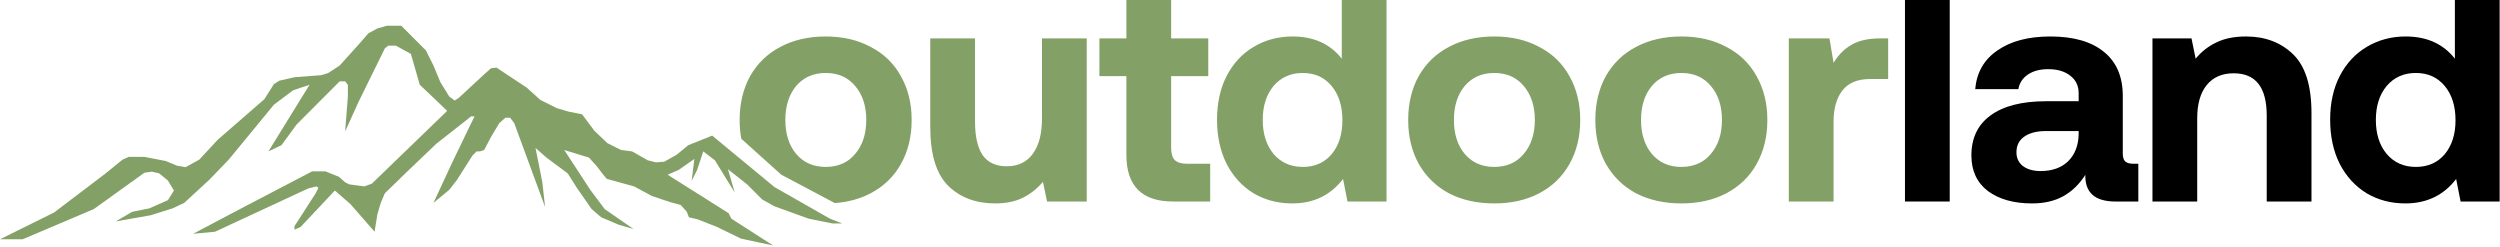
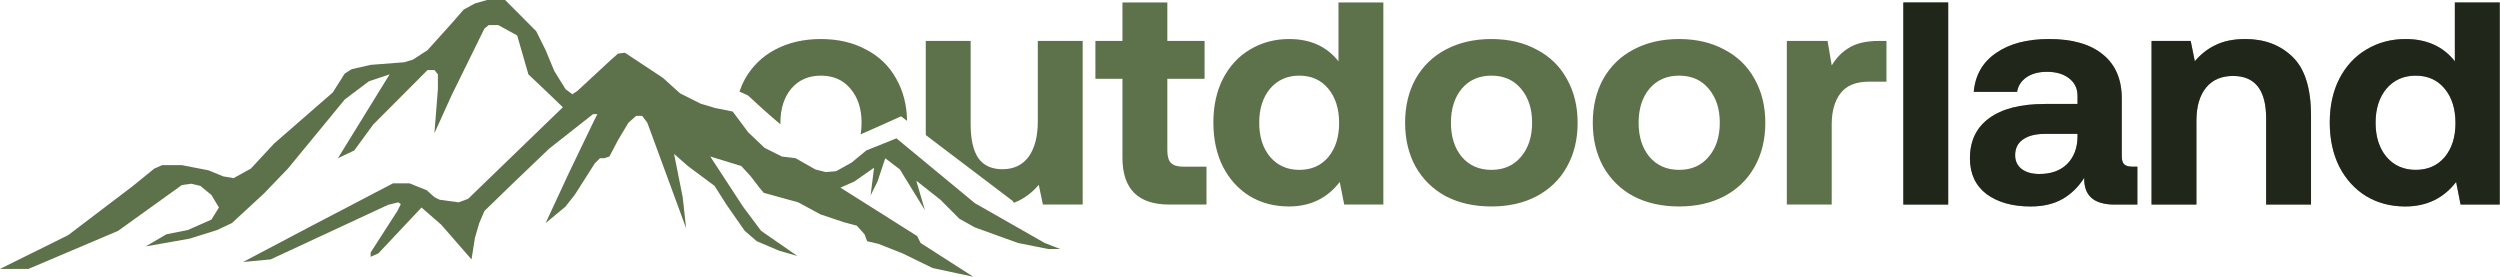
- <svg xmlns="http://www.w3.org/2000/svg" width="1024" height="101" viewBox="0 0 1024 101" fill="none">
-   <path d="M399.366 49.78C399.366 55.847 400.406 60.44 402.486 63.56C404.653 66.593 407.946 68.11 412.366 68.11C416.96 68.11 420.513 66.42 423.026 63.04C425.54 59.573 426.796 54.764 426.796 48.61V15.72H445.126V82.54H428.876L427.187 74.481C424.847 77.254 422.116 79.421 418.996 80.981C415.876 82.54 412.063 83.32 407.557 83.32C399.757 83.32 393.386 80.937 388.446 76.17C383.506 71.317 381.036 63.257 381.036 51.99V15.72H399.366V49.78ZM567.921 82.54H551.931L550.11 73.31C544.997 79.983 538.064 83.32 529.311 83.32C523.417 83.32 518.13 81.933 513.45 79.16C508.77 76.3 505.087 72.27 502.4 67.07C499.8 61.87 498.5 55.847 498.5 49C498.5 42.24 499.801 36.304 502.4 31.19C505.087 25.991 508.77 22.004 513.45 19.23C518.217 16.37 523.547 14.94 529.44 14.94C538.107 14.94 544.824 17.973 549.591 24.04V0H567.921V82.54ZM612.03 14.94C619.05 14.941 625.204 16.37 630.49 19.23C635.863 22.004 639.98 25.991 642.84 31.19C645.786 36.39 647.26 42.37 647.26 49.13C647.26 55.977 645.786 62 642.84 67.2C639.98 72.313 635.863 76.3 630.49 79.16C625.204 81.933 619.05 83.32 612.03 83.32C605.01 83.32 598.814 81.933 593.44 79.16C588.154 76.3 584.036 72.27 581.09 67.07C578.23 61.87 576.8 55.89 576.8 49.13C576.8 42.37 578.23 36.39 581.09 31.19C584.036 25.99 588.154 22.004 593.44 19.23C598.814 16.37 605.01 14.94 612.03 14.94ZM688.68 14.94C695.699 14.941 701.853 16.37 707.14 19.23C712.513 22.004 716.629 25.991 719.489 31.19C722.436 36.39 723.909 42.37 723.909 49.13C723.909 55.977 722.436 62 719.489 67.2C716.629 72.313 712.513 76.3 707.14 79.16C701.853 81.933 695.699 83.32 688.68 83.32C681.66 83.32 675.462 81.933 670.089 79.16C664.802 76.3 660.686 72.27 657.739 67.07C654.879 61.87 653.449 55.89 653.449 49.13C653.449 42.37 654.879 36.39 657.739 31.19C660.686 25.991 664.802 22.004 670.089 19.23C675.462 16.37 681.66 14.94 688.68 14.94ZM338.188 14.94C345.207 14.941 351.361 16.37 356.647 19.23C362.021 22.004 366.137 25.991 368.997 31.19C371.944 36.39 373.417 42.37 373.417 49.13C373.417 55.977 371.944 62 368.997 67.2C366.137 72.313 362.021 76.3 356.647 79.16C352.33 81.425 347.433 82.765 341.959 83.18L320.001 71.54L303.64 56.842C303.185 54.395 302.957 51.825 302.957 49.13C302.957 42.37 304.387 36.39 307.247 31.19C310.194 25.991 314.31 22.004 319.597 19.23C324.97 16.37 331.167 14.94 338.188 14.94ZM479.698 15.72H494.908V31.19H479.698V60.44C479.698 62.78 480.175 64.47 481.128 65.51C482.168 66.55 483.858 67.07 486.198 67.07H495.688V82.54H480.479C467.739 82.54 461.368 76.17 461.368 63.43V31.19H450.318V15.72H461.368V0H479.698V15.72ZM751.028 25.73C753.022 22.437 755.492 19.967 758.438 18.32C761.385 16.587 765.329 15.72 770.269 15.72H773.389V32.36H766.108C760.909 32.36 757.096 33.92 754.669 37.04C752.242 40.16 751.028 44.407 751.028 49.78V82.54H732.698V15.72H749.339L751.028 25.73ZM338.188 29.89C333.161 29.89 329.13 31.666 326.097 35.22C323.15 38.773 321.677 43.41 321.677 49.13C321.677 54.85 323.15 59.487 326.097 63.04C329.13 66.593 333.161 68.37 338.188 68.37C343.301 68.37 347.331 66.593 350.277 63.04C353.311 59.487 354.827 54.85 354.827 49.13C354.827 43.41 353.311 38.773 350.277 35.22C347.331 31.666 343.301 29.89 338.188 29.89ZM533.601 29.89C528.661 29.89 524.674 31.667 521.641 35.22C518.694 38.773 517.221 43.41 517.221 49.13C517.221 54.85 518.694 59.487 521.641 63.04C524.674 66.593 528.661 68.37 533.601 68.37C538.54 68.37 542.484 66.636 545.431 63.17C548.377 59.617 549.851 54.98 549.851 49.26C549.851 43.453 548.377 38.773 545.431 35.22C542.484 31.666 538.54 29.89 533.601 29.89ZM612.03 29.89C607.004 29.89 602.974 31.667 599.94 35.22C596.994 38.773 595.52 43.41 595.52 49.13C595.52 54.85 596.994 59.487 599.94 63.04C602.974 66.593 607.004 68.37 612.03 68.37C617.143 68.37 621.173 66.593 624.12 63.04C627.153 59.487 628.67 54.85 628.67 49.13C628.67 43.41 627.153 38.773 624.12 35.22C621.174 31.666 617.143 29.89 612.03 29.89ZM688.68 29.89C683.653 29.89 679.622 31.666 676.589 35.22C673.642 38.773 672.169 43.41 672.169 49.13C672.169 54.85 673.642 59.487 676.589 63.04C679.622 66.593 683.653 68.37 688.68 68.37C693.793 68.37 697.823 66.593 700.77 63.04C703.803 59.487 705.319 54.85 705.319 49.13C705.319 43.41 703.803 38.773 700.77 35.22C697.823 31.666 693.793 29.89 688.68 29.89Z" fill="#83A066" />
-   <path d="M780.275 0H798.605V82.54H780.275V0Z" fill="black" />
-   <path d="M875.859 67.07V82.54H866.499C858.092 82.54 853.976 78.9 854.149 71.62C851.722 75.433 848.732 78.337 845.179 80.33C841.626 82.323 837.336 83.32 832.309 83.32C824.856 83.32 818.832 81.63 814.239 78.25C809.732 74.783 807.479 69.93 807.479 63.69C807.479 56.583 810.079 51.123 815.279 47.31C820.566 43.41 828.192 41.46 838.159 41.46H851.419V38.21C851.419 35.177 850.292 32.793 848.039 31.06C845.786 29.24 842.752 28.33 838.939 28.33C835.559 28.33 832.786 29.067 830.619 30.54C828.452 32.013 827.152 34.007 826.719 36.52H809.039C809.646 29.673 812.679 24.387 818.139 20.66C823.599 16.847 830.836 14.94 839.849 14.94C849.296 14.94 856.576 17.02 861.689 21.18C866.889 25.34 869.489 31.363 869.489 39.25V62.78C869.489 64.427 869.836 65.553 870.529 66.16C871.222 66.767 872.306 67.07 873.779 67.07H875.859ZM851.419 53.68H838.029C834.216 53.68 831.226 54.46 829.059 56.02C826.979 57.493 825.939 59.617 825.939 62.39C825.939 64.73 826.806 66.593 828.539 67.98C830.359 69.367 832.786 70.06 835.819 70.06C840.586 70.06 844.356 68.717 847.129 66.03C849.902 63.257 851.332 59.573 851.419 54.98V53.68Z" fill="black" />
-   <path d="M920 14.94C927.8 14.94 934.213 17.367 939.24 22.22C944.267 27.073 946.78 35.09 946.78 46.27V82.54H928.45V47.31C928.45 35.783 923.943 30.02 914.93 30.02C910.163 30.02 906.48 31.623 903.88 34.83C901.28 38.037 899.98 42.543 899.98 48.35V82.54H881.65V15.72H897.64L899.33 24.04C901.67 21.18 904.487 18.97 907.78 17.41C911.073 15.763 915.147 14.94 920 14.94Z" fill="black" />
-   <path d="M1023.85 0V82.54H1007.86L1006.04 73.31C1000.93 79.983 993.993 83.32 985.24 83.32C979.346 83.32 974.06 81.933 969.38 79.16C964.7 76.3 961.016 72.27 958.33 67.07C955.73 61.87 954.43 55.847 954.43 49C954.43 42.24 955.73 36.303 958.33 31.19C961.016 25.99 964.7 22.003 969.38 19.23C974.146 16.37 979.476 14.94 985.37 14.94C994.036 14.94 1000.75 17.973 1005.52 24.04V0H1023.85ZM989.53 68.37C994.47 68.37 998.413 66.637 1001.36 63.17C1004.31 59.617 1005.78 54.98 1005.78 49.26C1005.78 43.453 1004.31 38.773 1001.36 35.22C998.413 31.667 994.47 29.89 989.53 29.89C984.59 29.89 980.603 31.667 977.57 35.22C974.623 38.773 973.15 43.41 973.15 49.13C973.15 54.85 974.623 59.487 977.57 63.04C980.603 66.593 984.59 68.37 989.53 68.37Z" fill="black" />
-   <path d="M9.256 98.009H0L22.159 87.04L42.915 71.29L50.207 65.384L52.732 64.259H59.183L67.878 65.946L72.646 67.915L76.012 68.478L81.622 65.384L89.195 57.227L108.268 40.634L112.195 34.446L114.439 33.04L120.61 31.634L131.549 30.79L134.354 29.946L139.122 26.852L146.976 18.134L150.902 13.634L154.549 11.665L158.476 10.54H164.366L174.463 20.665L177.549 26.852L180.354 33.602L184 39.509L186.244 41.196L187.927 40.071L198.866 29.946L201.11 27.977L203.354 27.696L215.695 35.852L221.305 40.915L228.037 44.29L232.805 45.696L238.415 46.821L243.463 53.571L248.793 58.634L254.402 61.446L258.89 62.009L265.341 65.665L268.707 66.509L272.073 66.228L277.122 63.415L281.89 59.477L291.707 55.54L317.232 76.634L339.951 89.571L345 91.54H341.073L331.256 89.571L317.232 84.509L312.183 81.696L306.012 75.509L298.159 69.321L300.963 78.884L292.829 65.665L288.061 62.009L285.537 69.603L283.293 74.103L284.415 65.103L277.963 69.603L273.476 71.571L298.439 87.321L299.561 89.571L316.671 100.54L311.341 99.415L303.488 97.728L293.671 92.946L285.817 89.853L282.171 89.009L281.329 86.759L278.805 83.946L274.598 82.821L267.024 80.29L259.732 76.353L248.512 73.259L247.11 71.571L244.305 67.915L241.22 64.54L231.122 61.446L241.78 77.759L247.671 85.634L259.451 93.79L253.561 92.103L246.268 89.009L242.341 85.634L236.451 77.196L232.524 71.009L223.829 64.54L219.341 60.602L222.146 74.665L223.268 84.79L210.646 50.477L208.963 48.227H207L204.476 50.477L201.11 56.102L198.305 61.446L196.622 62.009H195.22L193.537 63.696L187.085 73.821L184 77.759L177.549 83.103L185.122 66.79L192.976 50.477L194.378 47.665H192.976L178.671 58.915L166.329 70.728L157.634 79.165L155.951 83.103L154.549 87.884L153.427 94.915L143.61 83.665L137.159 78.04L123.134 92.946L120.61 94.071V92.665L129.305 79.165L130.427 76.915L129.585 76.353L126.22 77.196L88.073 94.915L79.098 95.759L100.976 84.228L127.902 70.165H133.232L138.841 72.415L141.366 74.665L143.049 75.509L149.22 76.353L152.305 75.228L183.159 45.415L176.988 39.509L171.939 34.727L168.293 22.071L162.122 18.696H159.037L157.634 19.821L146.976 41.477L141.366 53.852L142.488 39.509V34.727L141.366 33.321H139.122L121.451 51.04L115.28 59.477L109.951 62.009L126.78 34.727L120.049 36.977L112.195 42.884L93.683 65.384L85.829 73.54L75.451 83.103L70.683 85.353L61.707 88.165L47.402 90.696L54.134 86.759L61.146 85.353L68.79 81.978L71.244 78.04L68.79 73.962L65.213 71.009L62.198 70.306L59.183 70.728L38.427 85.634L9.256 98.009Z" fill="#83A066" />
+ <svg xmlns="http://www.w3.org/2000/svg" xmlns:xlink="http://www.w3.org/1999/xlink" width="1021" height="113" viewBox="0 0 1021 113" fill="none">
+   <use xlink:href="#stroke0_1944_532" fill="#5D714A" />
+   <use xlink:href="#stroke0_1944_532" fill="black" fill-opacity="0.65" />
+   <use xlink:href="#stroke1_1944_532" fill="#5D714A" />
+   <use xlink:href="#stroke1_1944_532" fill="black" fill-opacity="0.65" />
+   <use xlink:href="#stroke2_1944_532" fill="#5D714A" />
+   <use xlink:href="#stroke2_1944_532" fill="black" fill-opacity="0.65" />
+   <use xlink:href="#stroke3_1944_532" fill="#5D714A" />
+   <use xlink:href="#stroke3_1944_532" fill="black" fill-opacity="0.65" />
+   <path d="M11.617 109.822H0L27.811 96.05L53.861 76.275L63.014 68.859L66.182 67.447H74.279L85.192 69.566L91.176 72.037L95.401 72.744L102.441 68.859L111.946 58.619L135.884 37.784L140.813 30.016L143.629 28.25L151.374 26.484L165.104 25.425L168.624 24.366L174.608 20.481L184.466 9.534L189.393 3.884L193.97 1.413L198.899 0H206.291L218.964 12.713L222.837 20.481L226.357 28.956L230.933 36.372L233.75 38.491L235.862 37.078L249.591 24.366L252.408 21.894L255.224 21.541L270.713 31.781L277.754 38.138L286.203 42.375L292.187 44.141L299.228 45.553L305.564 54.028L312.253 60.384L319.293 63.916L324.926 64.622L333.022 69.213L337.247 70.272L341.471 69.919L347.808 66.388L353.792 61.444L366.113 56.5L398.149 82.984L426.663 99.228L433 101.7H428.071L415.75 99.228L398.149 92.872L391.812 89.341L384.067 81.572L374.211 73.803L377.73 85.809L367.522 69.213L361.537 64.622L358.37 74.156L355.553 79.806L356.961 68.506L348.864 74.156L343.232 76.628L374.563 96.403L375.971 99.228L397.445 113L390.756 111.587L380.899 109.469L368.578 103.466L358.721 99.581L354.145 98.522L353.088 95.697L349.92 92.166L344.64 90.753L335.134 87.575L325.982 82.631L311.901 78.747L310.141 76.628L306.62 72.037L302.749 67.8L290.075 63.916L303.451 84.397L310.845 94.284L325.63 104.525L318.237 102.406L309.084 98.522L304.156 94.284L296.763 83.691L291.834 75.922L280.922 67.8L275.289 62.856L278.809 80.513L280.218 93.225L264.376 50.144L262.264 47.319H259.8L256.632 50.144L252.408 57.206L248.887 63.916L246.775 64.622H245.015L242.903 66.741L234.805 79.453L230.933 84.397L222.837 91.106L232.342 70.625L242.199 50.144L243.958 46.612H242.199L224.245 60.737L208.755 75.569L197.842 86.162L195.73 91.106L193.97 97.109L192.562 105.938L180.241 91.812L172.144 84.75L154.542 103.466L151.374 104.878V103.112L162.287 86.162L163.695 83.338L162.639 82.631L158.415 83.691L110.538 105.938L99.273 106.997L126.732 92.519L160.526 74.862H167.216L174.256 77.688L177.425 80.513L179.537 81.572L187.282 82.631L191.154 81.219L229.878 43.788L222.133 36.372L215.796 30.369L211.22 14.478L203.475 10.241H199.603L197.842 11.653L184.466 38.844L177.425 54.381L178.833 36.372V30.369L177.425 28.603H174.608L152.43 50.85L144.685 61.444L137.996 64.622L159.118 30.369L150.67 33.194L140.813 40.609L117.579 68.859L107.722 79.1L94.697 91.106L88.712 93.931L77.447 97.463L59.493 100.641L67.942 95.697L76.743 93.931L86.336 89.694L89.416 84.75L86.336 79.63L81.847 75.922L78.063 75.039L74.279 75.569L48.228 94.284L11.617 109.822Z" fill="#5D714A" />
+   <path d="M564.964 83.54H548.974L547.153 74.31C542.04 80.983 535.107 84.32 526.354 84.32C520.46 84.32 515.173 82.933 510.493 80.16C505.813 77.3 502.13 73.27 499.443 68.07C496.843 62.87 495.543 56.847 495.543 50C495.543 43.24 496.844 37.304 499.443 32.19C502.13 26.991 505.813 23.004 510.493 20.23C515.26 17.37 520.59 15.94 526.483 15.94C535.15 15.941 541.867 18.974 546.634 25.04V1H564.964V83.54ZM609.073 15.94C616.093 15.941 622.247 17.37 627.533 20.23C632.906 23.004 637.023 26.991 639.883 32.19C642.829 37.39 644.303 43.37 644.303 50.13C644.303 56.977 642.829 63 639.883 68.2C637.023 73.313 632.906 77.3 627.533 80.16C622.247 82.933 616.093 84.32 609.073 84.32C602.053 84.32 595.857 82.933 590.483 80.16C585.197 77.3 581.079 73.27 578.133 68.07C575.273 62.87 573.843 56.89 573.843 50.13C573.843 43.37 575.273 37.39 578.133 32.19C581.079 26.99 585.197 23.004 590.483 20.23C595.857 17.371 602.053 15.94 609.073 15.94ZM685.723 15.94C692.742 15.941 698.896 17.371 704.183 20.23C709.556 23.004 713.672 26.991 716.532 32.19C719.479 37.39 720.952 43.37 720.952 50.13C720.952 56.976 719.479 63 716.532 68.2C713.672 73.313 709.556 77.3 704.183 80.16C698.896 82.933 692.742 84.32 685.723 84.32C678.703 84.32 672.505 82.933 667.132 80.16C661.845 77.3 657.729 73.27 654.782 68.07C651.922 62.87 650.492 56.89 650.492 50.13C650.492 43.37 651.922 37.39 654.782 32.19C657.729 26.991 661.845 23.004 667.132 20.23C672.505 17.37 678.703 15.941 685.723 15.94ZM396.409 50.78C396.409 56.847 397.449 61.44 399.529 64.56C401.696 67.593 404.989 69.11 409.409 69.11C414.003 69.11 417.556 67.42 420.069 64.04C422.583 60.573 423.839 55.763 423.839 49.61V16.72H442.169V83.54H425.919L424.23 75.481C421.89 78.254 419.159 80.421 416.039 81.981C415.42 82.29 414.772 82.567 414.098 82.815C413.899 82.546 413.701 82.273 413.5 82L378.111 55.169C378.09 54.456 378.079 53.73 378.079 52.99V16.72H396.409V50.78ZM476.741 16.72H491.951V32.19H476.741V61.44C476.741 63.78 477.218 65.47 478.171 66.51C479.211 67.55 480.901 68.07 483.241 68.07H492.731V83.54H477.522C464.782 83.54 458.411 77.17 458.411 64.43V32.19H447.361V16.72H458.411V1H476.741V16.72ZM748.071 26.73C750.065 23.437 752.535 20.967 755.481 19.32C758.428 17.587 762.372 16.72 767.312 16.72H770.432V33.36H763.151C757.952 33.36 754.139 34.92 751.712 38.04C749.285 41.16 748.071 45.407 748.071 50.78V83.54H729.741V16.72H746.382L748.071 26.73ZM530.644 30.89C525.704 30.89 521.717 32.667 518.684 36.22C515.737 39.773 514.264 44.41 514.264 50.13C514.264 55.85 515.737 60.487 518.684 64.04C521.717 67.593 525.704 69.37 530.644 69.37C535.582 69.37 539.527 67.636 542.474 64.17C545.42 60.617 546.894 55.98 546.894 50.26C546.894 44.453 545.42 39.773 542.474 36.22C539.527 32.667 535.582 30.89 530.644 30.89ZM609.073 30.89C604.047 30.89 600.017 32.667 596.983 36.22C594.037 39.773 592.563 44.41 592.563 50.13C592.563 55.85 594.037 60.487 596.983 64.04C600.017 67.593 604.047 69.37 609.073 69.37C614.186 69.37 618.216 67.593 621.163 64.04C624.196 60.487 625.713 55.85 625.713 50.13C625.713 44.41 624.196 39.773 621.163 36.22C618.217 32.667 614.186 30.89 609.073 30.89ZM685.723 30.89C680.696 30.89 676.665 32.666 673.632 36.22C670.685 39.773 669.212 44.41 669.212 50.13C669.212 55.85 670.685 60.487 673.632 64.04C676.665 67.593 680.696 69.37 685.723 69.37C690.836 69.37 694.866 67.593 697.813 64.04C700.846 60.487 702.362 55.85 702.362 50.13C702.362 44.41 700.846 39.773 697.813 36.22C694.866 32.666 690.836 30.89 685.723 30.89ZM335.231 15.94C342.25 15.941 348.405 17.37 353.69 20.23C359.064 23.004 363.18 26.991 366.04 32.19C368.875 37.193 370.344 42.917 370.452 49.362L367.996 47.5C363.767 49.429 357.475 52.256 351.479 54.87C351.738 53.383 351.87 51.803 351.87 50.13C351.87 44.41 350.354 39.773 347.32 36.22C344.374 32.667 340.344 30.89 335.231 30.89C330.204 30.89 326.173 32.666 323.14 36.22C320.193 39.773 318.72 44.41 318.72 50.13C318.72 50.346 318.722 50.56 318.727 50.773C313.83 46.66 308.895 42.195 305.496 39L301.996 37.385C302.616 35.575 303.381 33.843 304.29 32.19C307.237 26.991 311.353 23.004 316.64 20.23C322.013 17.37 328.21 15.94 335.231 15.94Z" fill="#5D714A" />
+   <defs>
+     <path id="stroke0_1944_532" d="M777.316 1H795.646V83.54H777.316V1Z" />
+     <path id="stroke1_1944_532" d="M872.903 68.07V83.54H863.543C855.136 83.54 851.02 79.9 851.193 72.62C848.766 76.434 845.776 79.337 842.223 81.33C838.67 83.324 834.38 84.32 829.353 84.32C821.9 84.32 815.876 82.63 811.283 79.25C806.776 75.784 804.523 70.93 804.523 64.69C804.523 57.584 807.123 52.124 812.323 48.31C817.61 44.41 825.236 42.46 835.203 42.46H848.463V39.21C848.463 36.177 847.336 33.794 845.083 32.06C842.83 30.24 839.796 29.33 835.983 29.33C832.603 29.33 829.83 30.067 827.663 31.54C825.496 33.014 824.196 35.007 823.763 37.52H806.083C806.69 30.674 809.723 25.387 815.183 21.66C820.643 17.847 827.88 15.94 836.893 15.94C846.34 15.94 853.62 18.02 858.733 22.18C863.933 26.34 866.533 32.364 866.533 40.25V63.78C866.533 65.427 866.88 66.554 867.573 67.16C868.266 67.767 869.35 68.07 870.823 68.07H872.903ZM848.463 54.68H835.073C831.26 54.68 828.27 55.46 826.103 57.02C824.023 58.494 822.983 60.617 822.983 63.39C822.983 65.73 823.85 67.594 825.583 68.98C827.403 70.367 829.83 71.06 832.863 71.06C837.63 71.06 841.4 69.717 844.173 67.03C846.946 64.257 848.376 60.574 848.463 55.98V54.68Z" />
+     <path id="stroke2_1944_532" d="M917.041 15.94C924.841 15.94 931.254 18.367 936.281 23.22C941.308 28.074 943.821 36.09 943.821 47.27V83.54H925.491V48.31C925.491 36.784 920.984 31.02 911.971 31.02C907.204 31.02 903.521 32.624 900.921 35.83C898.321 39.037 897.021 43.544 897.021 49.35V83.54H878.691V16.72H894.681L896.371 25.04C898.711 22.18 901.528 19.97 904.821 18.41C908.114 16.764 912.188 15.94 917.041 15.94Z" />
+     <path id="stroke3_1944_532" d="M1020.89 1V83.54H1004.9L1003.08 74.31C997.973 80.983 991.036 84.32 982.283 84.32C976.389 84.32 971.103 82.933 966.423 80.16C961.743 77.3 958.059 73.27 955.373 68.07C952.773 62.87 951.473 56.847 951.473 50C951.473 43.24 952.773 37.303 955.373 32.19C958.059 26.99 961.743 23.003 966.423 20.23C971.189 17.37 976.519 15.94 982.413 15.94C991.079 15.94 997.793 18.973 1002.56 25.04V1H1020.89ZM986.573 69.37C991.513 69.37 995.456 67.637 998.403 64.17C1001.35 60.617 1002.82 55.98 1002.82 50.26C1002.82 44.453 1001.35 39.773 998.403 36.22C995.456 32.667 991.513 30.89 986.573 30.89C981.633 30.89 977.646 32.667 974.613 36.22C971.666 39.773 970.193 44.41 970.193 50.13C970.193 55.85 971.666 60.487 974.613 64.04C977.646 67.593 981.633 69.37 986.573 69.37Z" />
+   </defs>
</svg>
